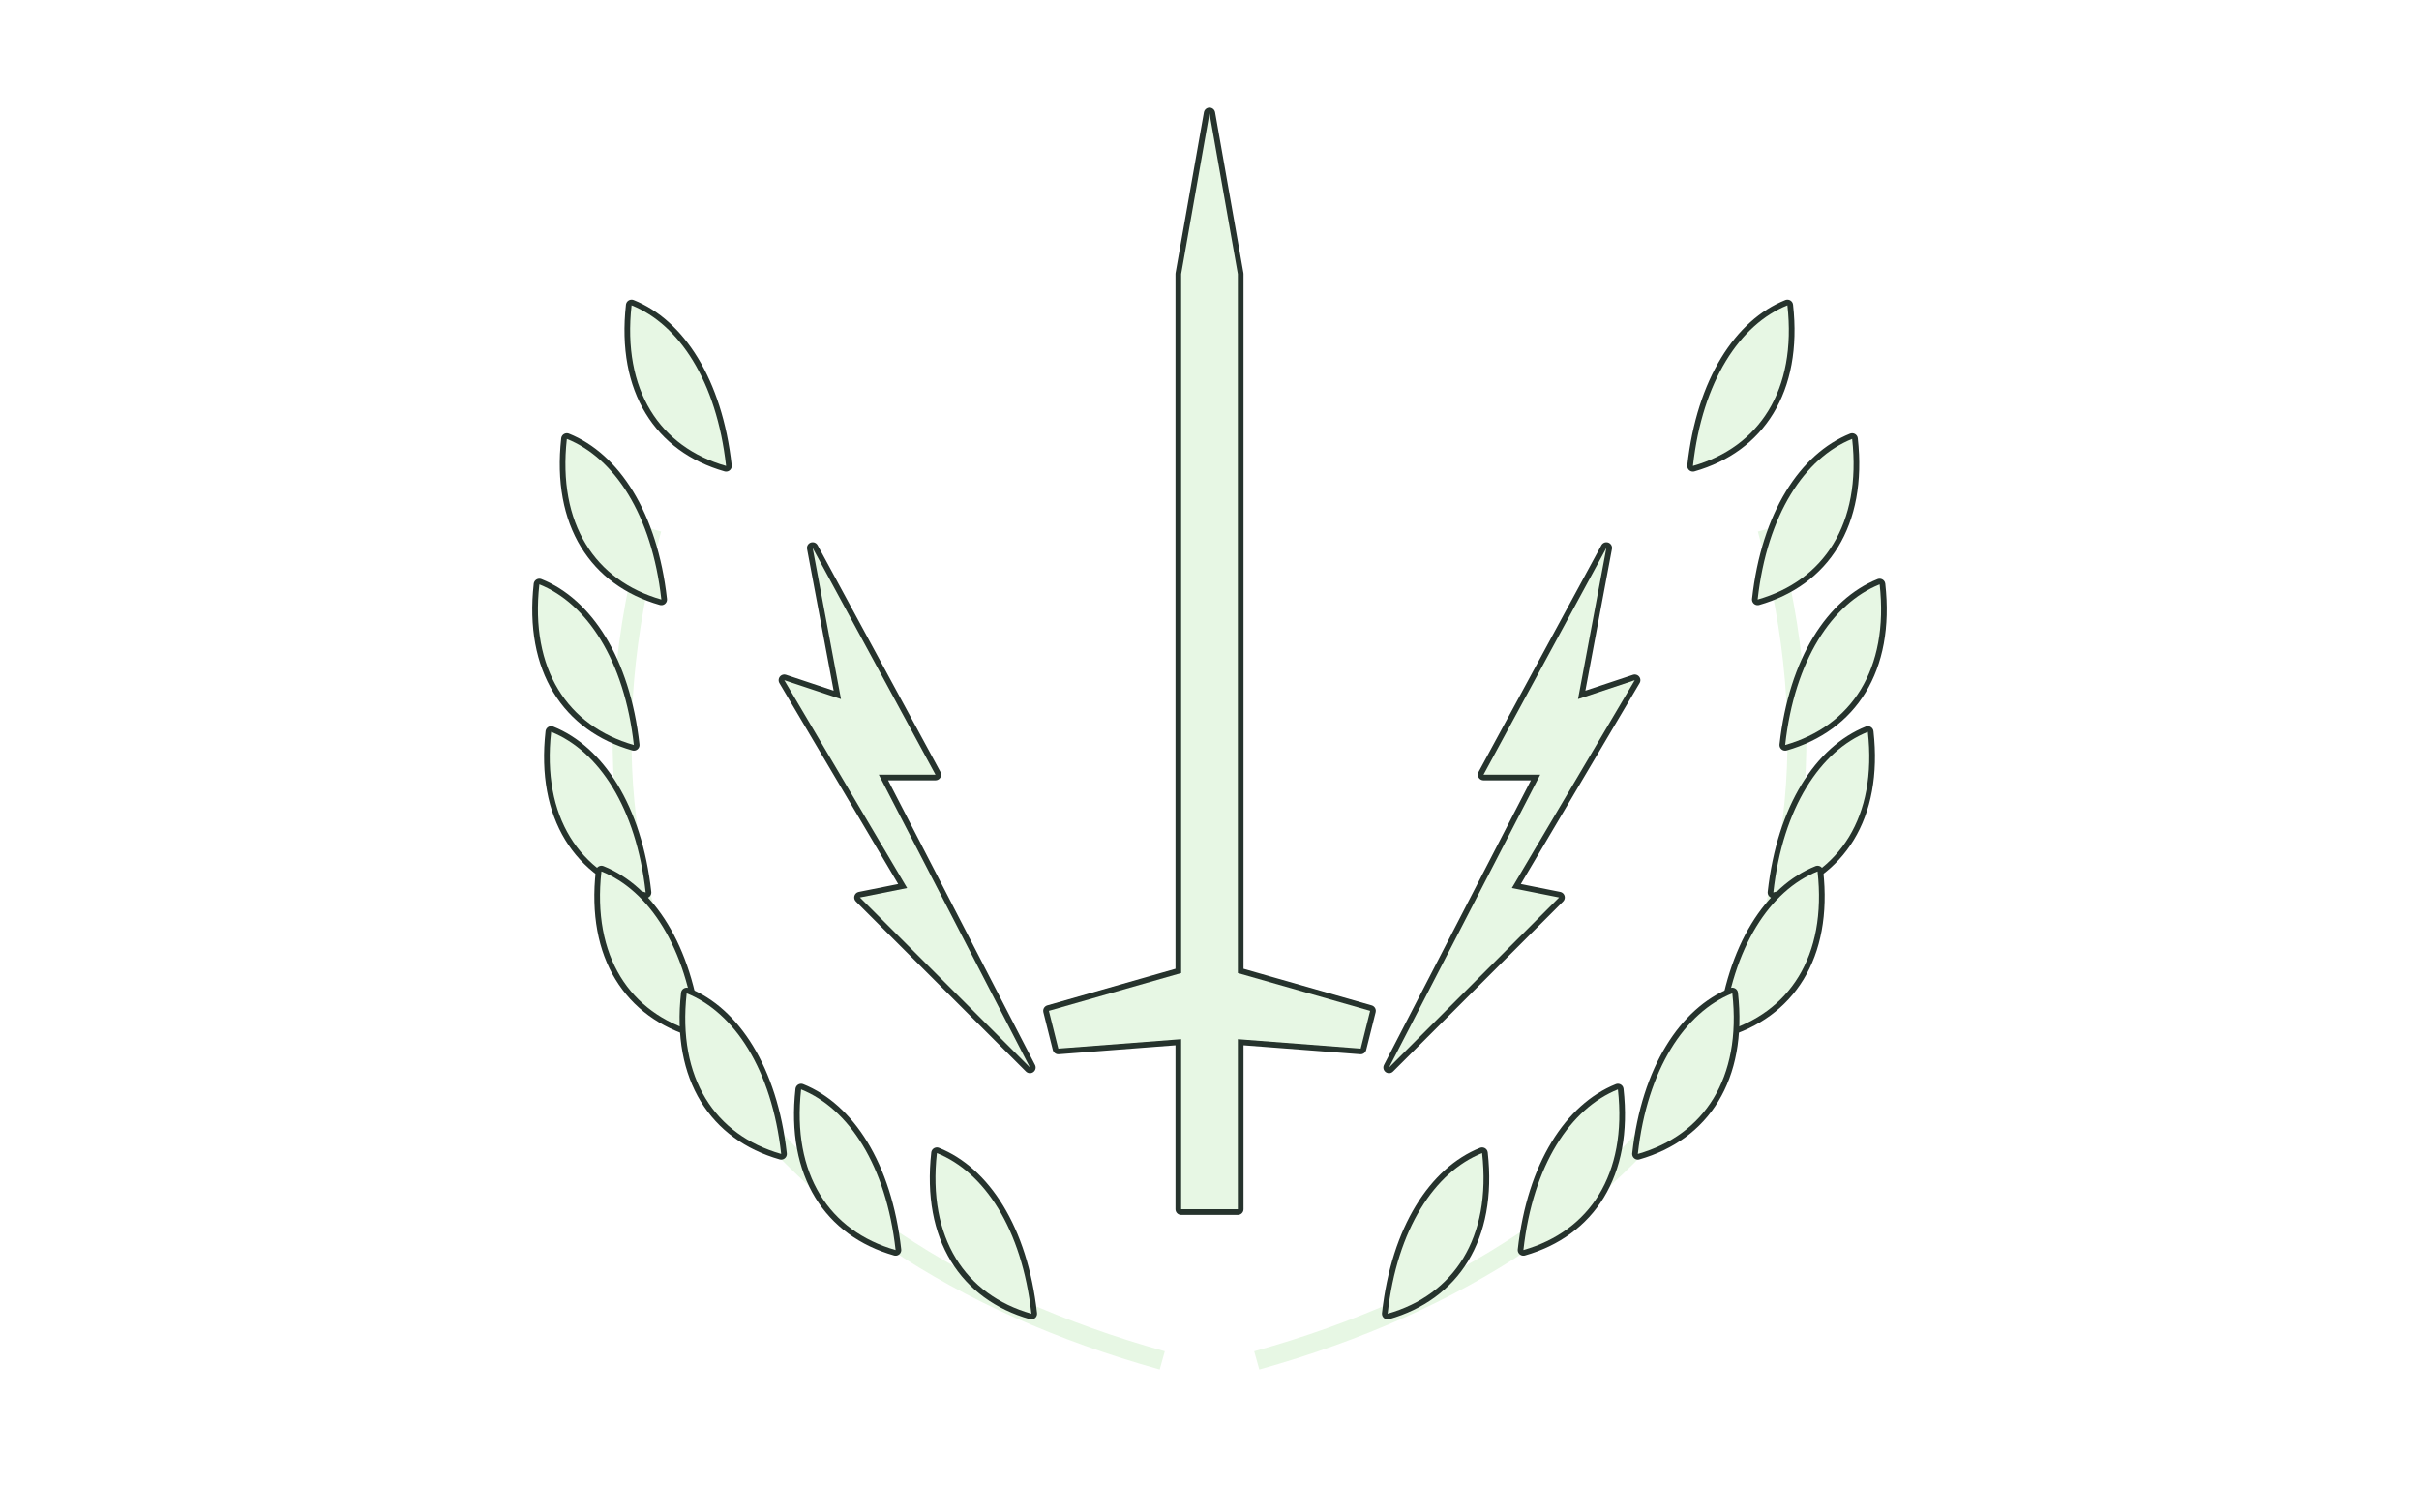
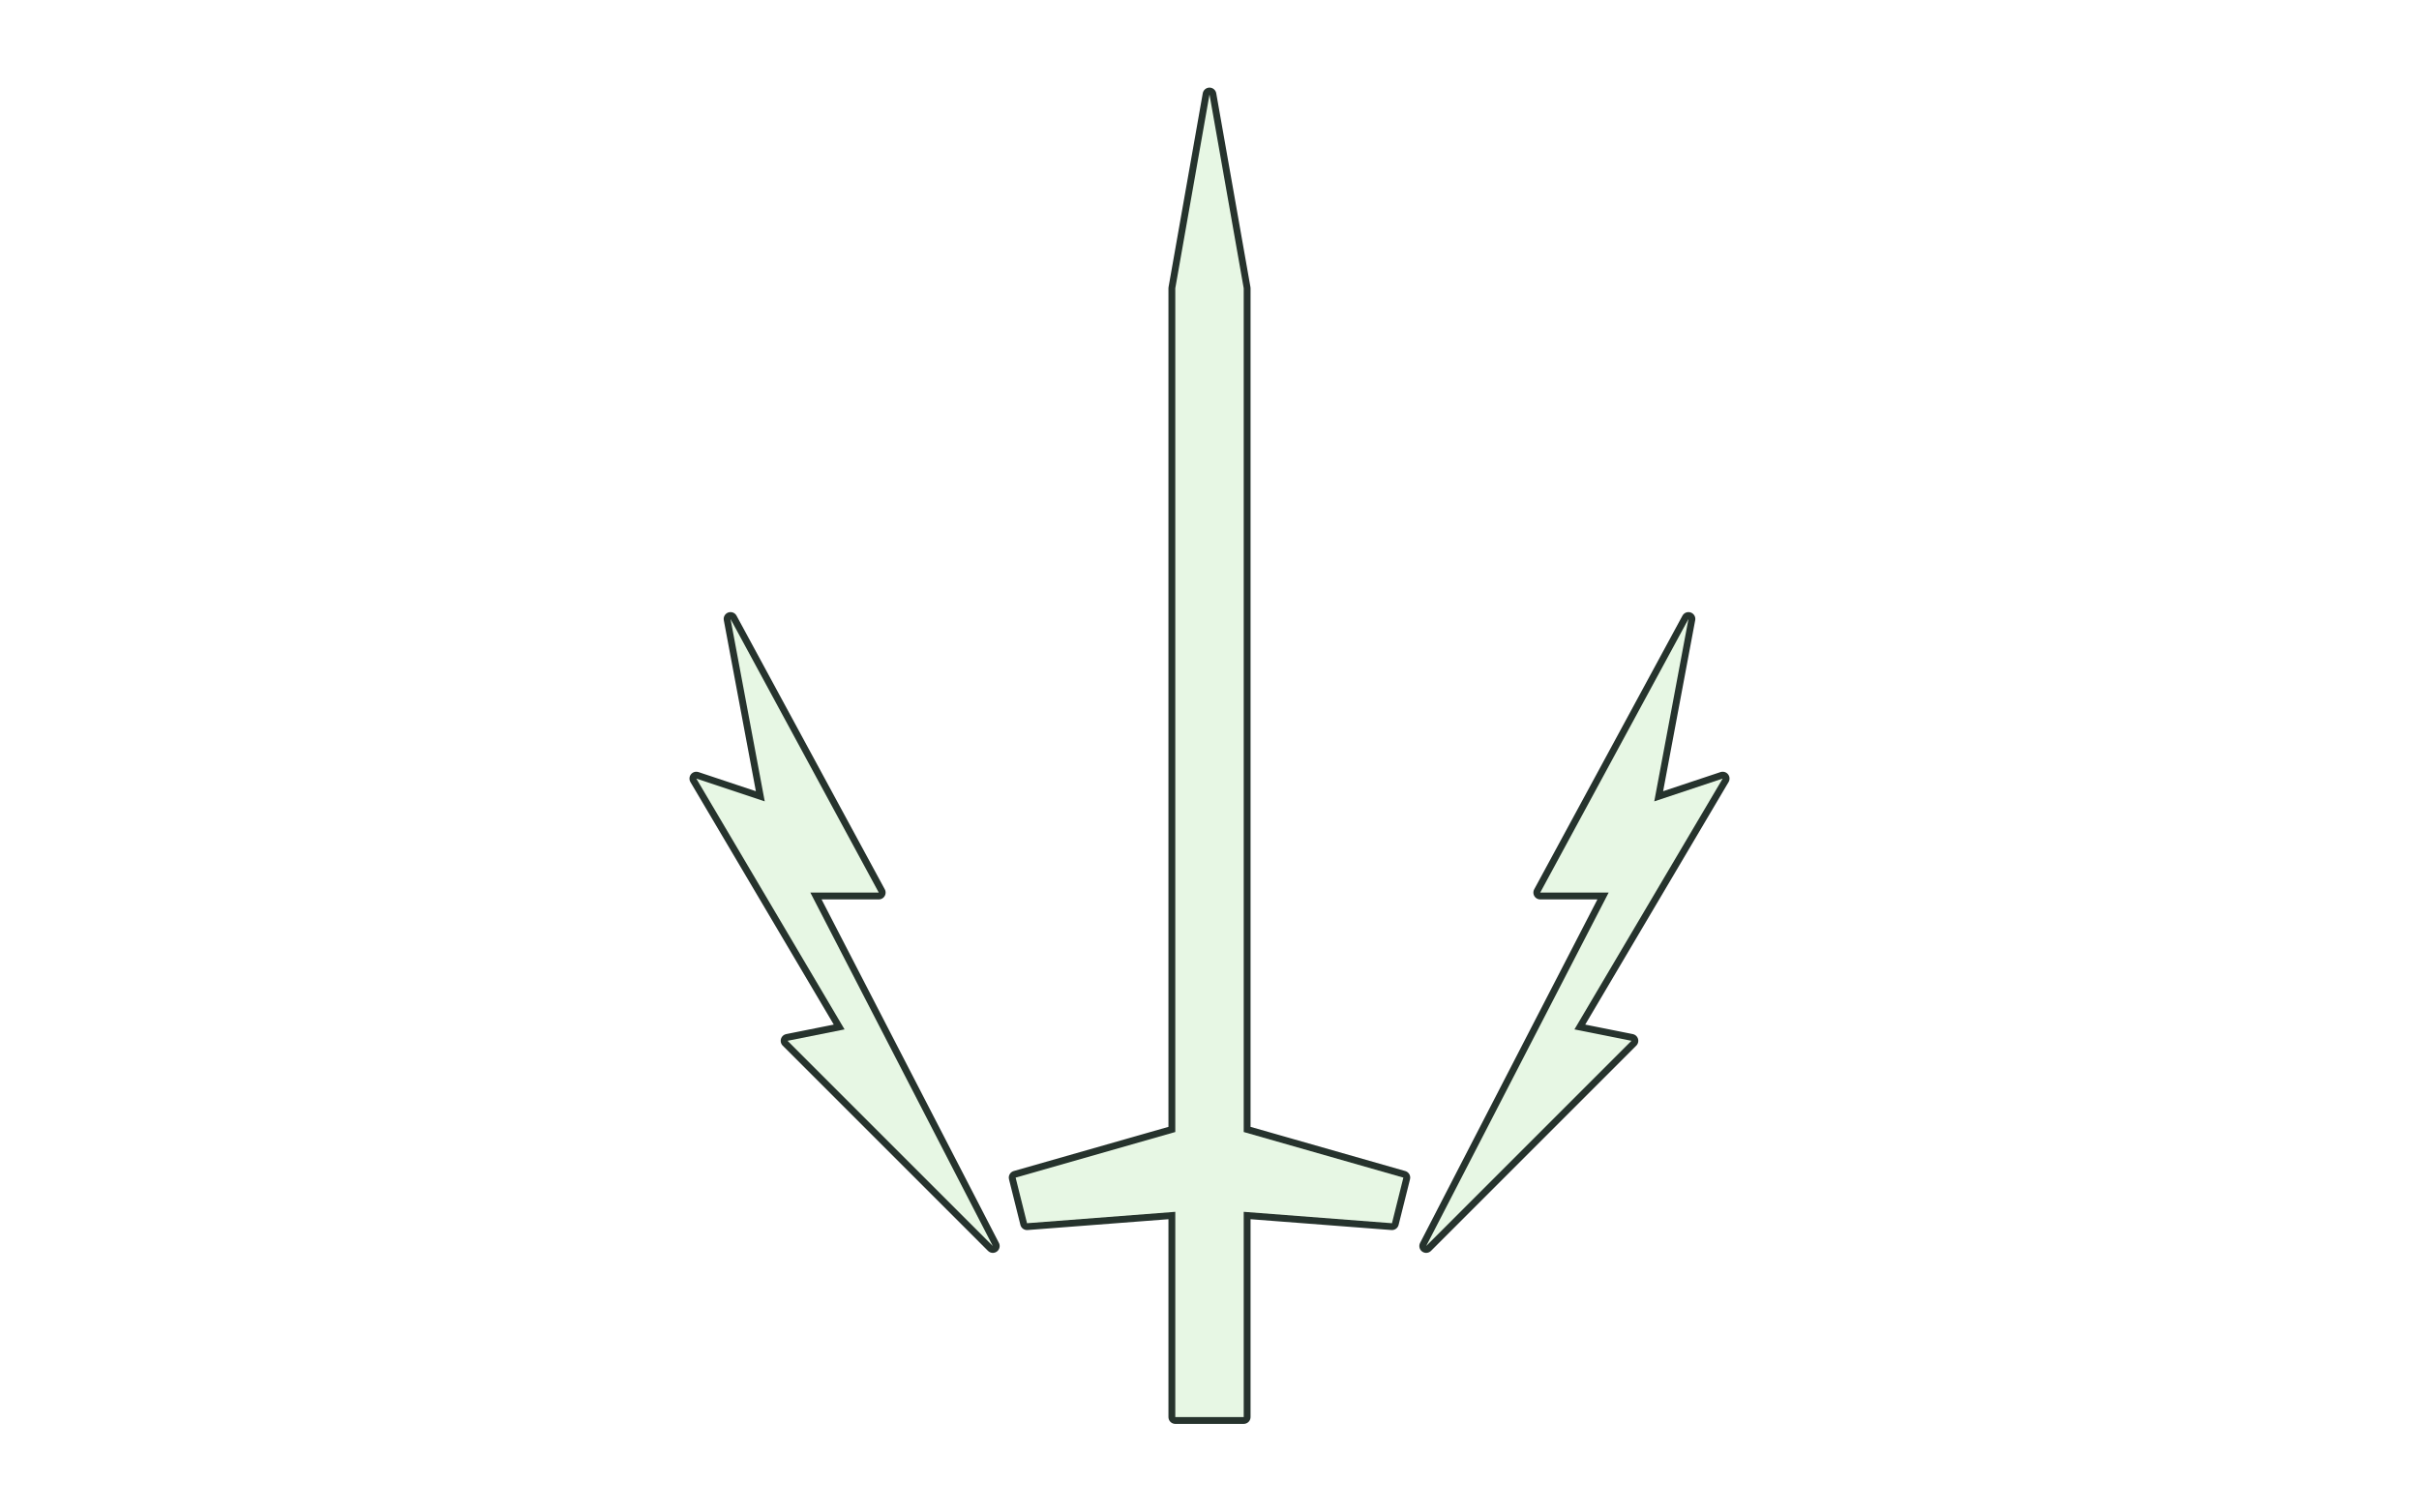
<svg xmlns="http://www.w3.org/2000/svg" width="256" height="160" viewBox="0 0 256 160">
  <g stroke="#26332d" stroke-width="1.2" paint-order="stroke fill" stroke-linejoin="round">
-     <g stroke="#e7f7e4" stroke-width="2" fill="none">
-       <path d="M123 144 C80 132 57 100 69 56 M133 144 C176 132 199 100 187 56" />
+     <g transform="translate(-26.48276 -4.482759) scale(1.206897)">
+       <path d="M125 29 L128 12 L131 29 L131 103 L145 107 L144 111 L131 110 L131 128 L125 128 L125 110 L112 111 L111 107 L125 103 Z" fill="#e7f7e4" />
+       <path d="M86 58 L99 82 L93 82 L109 113 L91 95 L96 94 L83 72 L89 74Z" fill="#e7f7e4" />
+       <path d="M170 58 L157 82 L163 82 L147 113 L165 95 L160 94 L173 72 L167 74Z" fill="#e7f7e4" />
    </g>
-     <path d="M76.84 49.32 C75.84 40.32 71.84 34.32 66.84 32.32 C65.84 41.32 69.84 47.32 76.84 49.32Z" fill="#e7f7e4" />
-     <path d="M69.99 63.46 C68.99 54.46 64.99 48.46 59.99 46.46 C58.99 55.46 62.99 61.46 69.99 63.46Z" fill="#e7f7e4" />
-     <path d="M67.08 78.86 C66.08 69.86 62.08 63.86 57.08 61.86 C56.08 70.86 60.08 76.86 67.08 78.86Z" fill="#e7f7e4" />
-     <path d="M68.33 94.47 C67.33 85.47 63.33 79.47 58.33 77.47 C57.33 86.47 61.33 92.47 68.33 94.47Z" fill="#e7f7e4" />
-     <path d="M73.65 109.24 C72.65 100.24 68.65 94.24 63.65 92.24 C62.65 101.24 66.65 107.24 73.65 109.24Z" fill="#e7f7e4" />
-     <path d="M82.67 122.15 C81.67 113.15 77.67 107.15 72.67 105.15 C71.67 114.15 75.67 120.15 82.67 122.15Z" fill="#e7f7e4" />
-     <path d="M94.78 132.32 C93.78 123.32 89.78 117.32 84.78 115.32 C83.78 124.32 87.78 130.32 94.78 132.32Z" fill="#e7f7e4" />
-     <path d="M109.15 139.06 C108.15 130.06 104.15 124.06 99.15 122.06 C98.15 131.06 102.15 137.06 109.15 139.06Z" fill="#e7f7e4" />
-     <path d="M179.16 49.32 C180.16 40.32 184.16 34.32 189.16 32.32 C190.16 41.32 186.16 47.32 179.16 49.32Z" fill="#e7f7e4" />
-     <path d="M186.01 63.46 C187.01 54.46 191.01 48.46 196.01 46.46 C197.01 55.46 193.01 61.46 186.01 63.46Z" fill="#e7f7e4" />
-     <path d="M188.92 78.86 C189.92 69.86 193.92 63.86 198.92 61.86 C199.92 70.86 195.92 76.86 188.92 78.86Z" fill="#e7f7e4" />
-     <path d="M187.67 94.47 C188.67 85.47 192.67 79.47 197.67 77.47 C198.67 86.47 194.67 92.47 187.67 94.47Z" fill="#e7f7e4" />
-     <path d="M182.35 109.24 C183.35 100.24 187.35 94.24 192.35 92.24 C193.35 101.24 189.35 107.24 182.35 109.24Z" fill="#e7f7e4" />
-     <path d="M173.33 122.15 C174.33 113.15 178.33 107.15 183.33 105.15 C184.33 114.15 180.33 120.15 173.33 122.15Z" fill="#e7f7e4" />
-     <path d="M161.22 132.32 C162.22 123.32 166.22 117.32 171.22 115.32 C172.22 124.32 168.22 130.32 161.22 132.32Z" fill="#e7f7e4" />
-     <path d="M146.85 139.06 C147.85 130.06 151.85 124.06 156.85 122.06 C157.85 131.06 153.85 137.06 146.85 139.06Z" fill="#e7f7e4" />
-     <path d="M125 29 L128 12 L131 29 L131 103 L145 107 L144 111 L131 110 L131 128 L125 128 L125 110 L112 111 L111 107 L125 103 Z" fill="#e7f7e4" />
-     <path d="M86 58 L99 82 L93 82 L109 113 L91 95 L96 94 L83 72 L89 74Z" fill="#e7f7e4" />
-     <path d="M170 58 L157 82 L163 82 L147 113 L165 95 L160 94 L173 72 L167 74Z" fill="#e7f7e4" />
  </g>
</svg>
